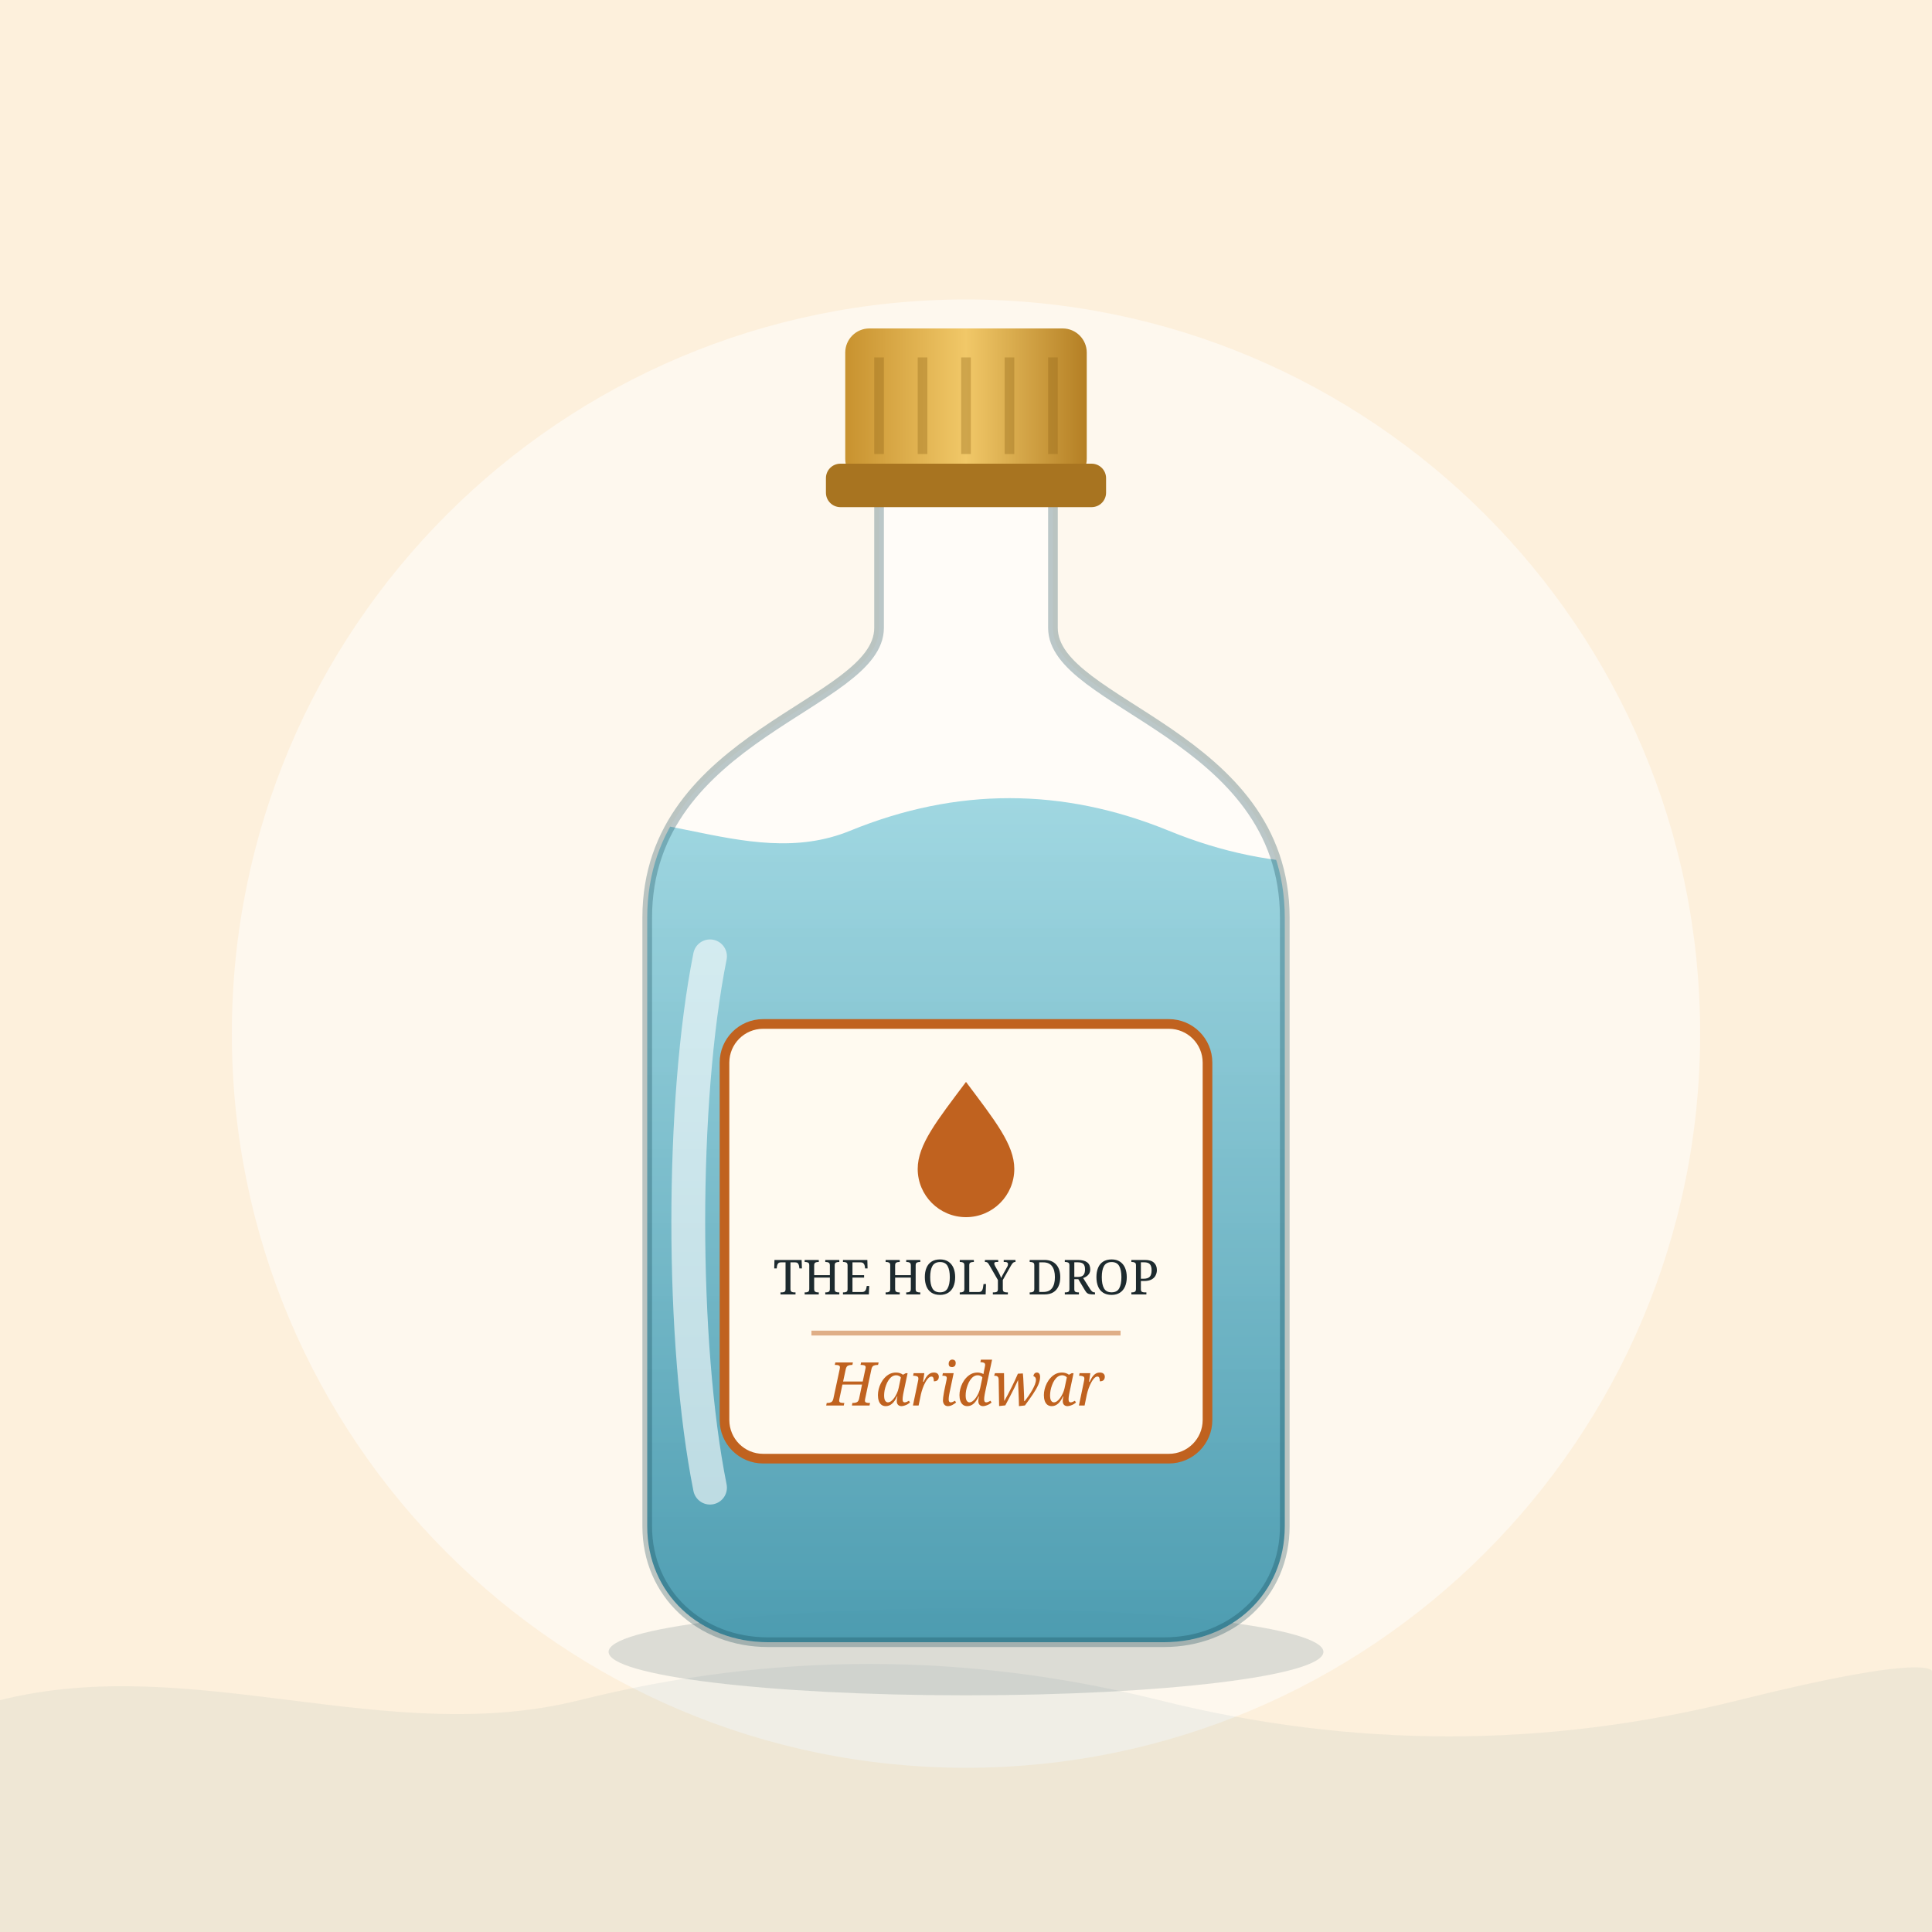
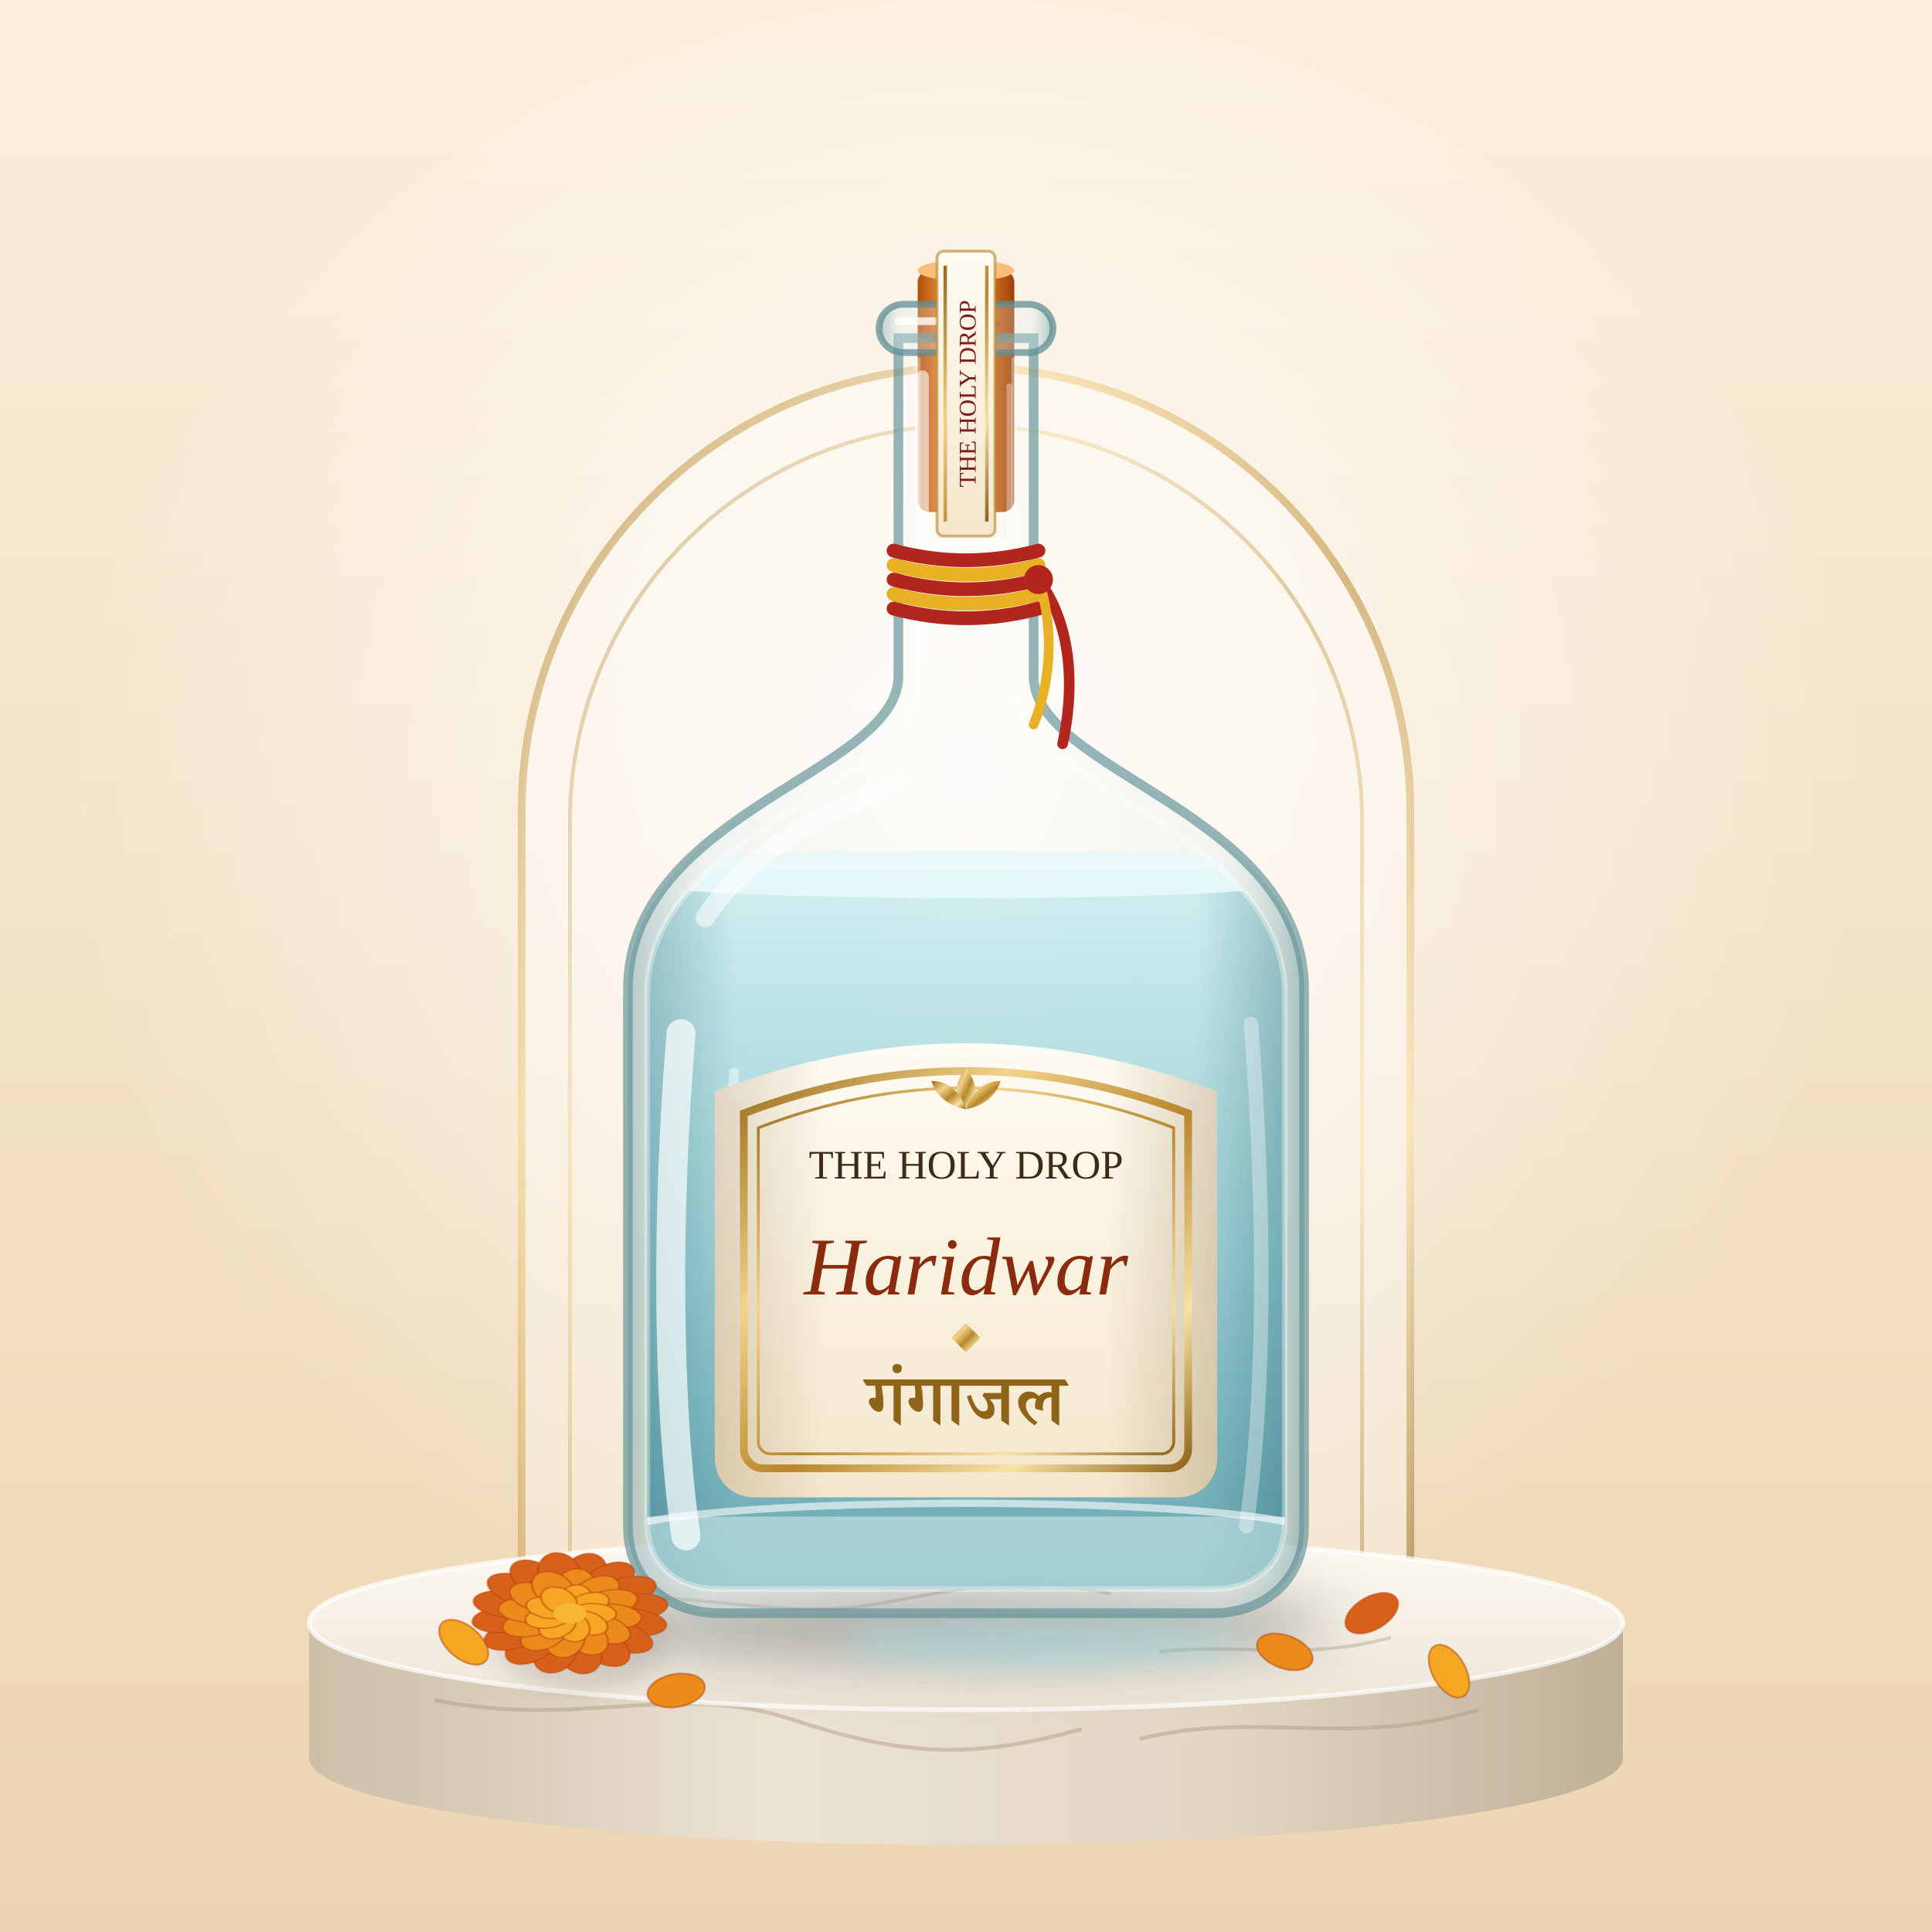
<svg xmlns="http://www.w3.org/2000/svg" viewBox="0 0 400 400" width="400" height="400" role="img" aria-label="Har Ki Pauri Gangajal bottle">
  <defs>
+     <linearGradient id="gold" x1="0" y1="0" x2="1" y2="1">
+       <stop offset="0" stop-color="#9a6b1a" />
+       <stop offset=".3" stop-color="#f3d38a" />
+       <stop offset=".55" stop-color="#b8862b" />
+       <stop offset=".8" stop-color="#f7e2a6" />
+       <stop offset="1" stop-color="#8f6418" />
+     </linearGradient>
+     <linearGradient id="glass" x1="0" y1="0" x2="1" y2="0">
+       <stop offset="0" stop-color="#7fa9ad" stop-opacity=".55" />
+       <stop offset=".12" stop-color="#d9eeee" stop-opacity=".35" />
+       <stop offset=".5" stop-color="#ffffff" stop-opacity=".12" />
+       <stop offset=".88" stop-color="#d9eeee" stop-opacity=".3" />
+       <stop offset="1" stop-color="#6f9ea3" stop-opacity=".6" />
+     </linearGradient>
    <linearGradient id="water" x1="0" y1="0" x2="0" y2="1">
-       <stop offset="0" stop-color="#8fd0dd" stop-opacity=".85" />
-       <stop offset="1" stop-color="#2f8aa3" stop-opacity=".9" />
-     </linearGradient>
-     <linearGradient id="cap" x1="0" y1="0" x2="1" y2="0">
-       <stop offset="0" stop-color="#c8922f" />
-       <stop offset=".5" stop-color="#f1c868" />
-       <stop offset="1" stop-color="#b47f24" />
-     </linearGradient>
-     <linearGradient id="copper" x1="0" y1="0" x2="1" y2="0">
-       <stop offset="0" stop-color="#9a4f25" />
-       <stop offset=".45" stop-color="#e09a5f" />
-       <stop offset=".7" stop-color="#c8743c" />
-       <stop offset="1" stop-color="#8a4420" />
-     </linearGradient>
-     <linearGradient id="wood" x1="0" y1="0" x2="0" y2="1">
-       <stop offset="0" stop-color="#c48d55" />
-       <stop offset="1" stop-color="#9a6a3a" />
-     </linearGradient>
-     <linearGradient id="kraft" x1="0" y1="0" x2="0" y2="1">
-       <stop offset="0" stop-color="#d4a46c" />
-       <stop offset="1" stop-color="#b9864f" />
-     </linearGradient>
-     <clipPath id="bottle-clip">
-       <path d="M182 96h36v34c0 16 48 22 48 60v126c0 14-11 24-25 24h-82c-14 0-25-10-25-24V190c0-38 48-44 48-60z" />
+       <stop offset="0" stop-color="#cdeef0" stop-opacity=".9" />
+       <stop offset=".5" stop-color="#8fcad3" stop-opacity=".85" />
+       <stop offset="1" stop-color="#4f97a6" stop-opacity=".9" />
+     </linearGradient>
+     <linearGradient id="waterEdge" x1="0" y1="0" x2="1" y2="0">
+       <stop offset="0" stop-color="#1f5d68" stop-opacity=".45" />
+       <stop offset=".2" stop-color="#1f5d68" stop-opacity="0" />
+       <stop offset=".8" stop-color="#1f5d68" stop-opacity="0" />
+       <stop offset="1" stop-color="#1f5d68" stop-opacity=".5" />
+     </linearGradient>
+     <linearGradient id="paper" x1="0" y1="0" x2="0" y2="1">
+       <stop offset="0" stop-color="#fffbf2" />
+       <stop offset="1" stop-color="#f4e7cd" />
+     </linearGradient>
+     <linearGradient id="labelShade" x1="0" y1="0" x2="1" y2="0">
+       <stop offset="0" stop-color="#7a5a28" stop-opacity=".22" />
+       <stop offset=".22" stop-color="#7a5a28" stop-opacity="0" />
+       <stop offset=".78" stop-color="#7a5a28" stop-opacity="0" />
+       <stop offset="1" stop-color="#7a5a28" stop-opacity=".25" />
+     </linearGradient>
+     <linearGradient id="marbleTop" x1="0" y1="0" x2="0" y2="1">
+       <stop offset="0" stop-color="#fdfaf4" />
+       <stop offset="1" stop-color="#eee5d6" />
+     </linearGradient>
+     <linearGradient id="marbleSide" x1="0" y1="0" x2="1" y2="0">
+       <stop offset="0" stop-color="#cdbfa8" />
+       <stop offset=".35" stop-color="#ece3d4" />
+       <stop offset=".7" stop-color="#e2d6c3" />
+       <stop offset="1" stop-color="#bfb098" />
+     </linearGradient>
+     <linearGradient id="cork" x1="0" y1="0" x2="1" y2="0">
+       <stop offset="0" stop-color="#b24f0c" />
+       <stop offset=".35" stop-color="#f6a24c" />
+       <stop offset=".65" stop-color="#e5842a" />
+       <stop offset="1" stop-color="#9e420a" />
+     </linearGradient>
+     <radialGradient id="glow" cx=".5" cy=".42" r=".5">
+       <stop offset="0" stop-color="#ffffff" stop-opacity=".85" />
+       <stop offset="1" stop-color="#ffffff" stop-opacity="0" />
+     </radialGradient>
+     <filter id="blur3" x="-20%" y="-50%" width="140%" height="200%">
+       <feGaussianBlur stdDeviation="3" />
+     </filter>
+     <filter id="blur6" x="-30%" y="-80%" width="160%" height="260%">
+       <feGaussianBlur stdDeviation="6" />
+     </filter>
+     <clipPath id="bottleInner">
+       <path d="M190 72V141C190 164 134 171 134 206V315C134 324 140 329 149 329H251C260 329 266 324 266 315V206C266 171 210 164 210 141V72Z" />
    </clipPath>
  </defs>
-   <rect width="400" height="400" fill="#fdf0dc" />
-   <circle cx="200" cy="214" r="152" fill="#ffffff" opacity=".5" />
-   <path d="M0 352c40-10 80 10 120 0s80-10 120 0 80 10 120 0 40-6 40-6V400H0z" fill="#0f5161" opacity=".06" />
+   <linearGradient id="bg" x1="0" y1="0" x2="0" y2="1">
+     <stop offset="0" stop-color="#fbefdc" />
+     <stop offset="1" stop-color="#ecd5b2" />
+   </linearGradient>
+   <rect width="400" height="400" fill="url(#bg)" />
+   <circle cx="200" cy="190" r="190" fill="url(#glow)" />
+   <path d="M108 336V168A92 92 0 0 1 292 168V336Z" fill="#ffffff" opacity=".32" />
+   <path d="M108 336V168A92 92 0 0 1 292 168V336" fill="none" stroke="url(#gold)" stroke-width="1.6" opacity=".55" />
+   <path d="M118 336V170A82 82 0 0 1 282 170V336" fill="none" stroke="url(#gold)" stroke-width=".8" opacity=".4" />
  <g>
-     <ellipse cx="200" cy="342" rx="74" ry="9" fill="#082e37" opacity=".14" />
-     <path d="M182 96h36v34c0 16 48 22 48 60v126c0 14-11 24-25 24h-82c-14 0-25-10-25-24V190c0-38 48-44 48-60z" fill="#ffffff" fill-opacity=".6" />
-     <g clip-path="url(#bottle-clip)">
-       <path d="M110 172c22-9 44 9 66 0s44-9 66 0 44 9 66 0V360H110z" fill="url(#water)" />
-     </g>
-     <path d="M182 96h36v34c0 16 48 22 48 60v126c0 14-11 24-25 24h-82c-14 0-25-10-25-24V190c0-38 48-44 48-60z" fill="none" stroke="#0b3f4c" stroke-opacity=".28" stroke-width="2" />
-     <rect x="175" y="68" width="50" height="32" rx="5" fill="url(#cap)" />
-     <rect x="171" y="96" width="58" height="9" rx="3" fill="#a87420" />
-     <path d="M182 74v20M191 74v20M200 74v20M209 74v20M218 74v20" stroke="#8f6418" stroke-opacity=".35" stroke-width="2" />
-     <path d="M147 198c-6 30-6 80 0 110" stroke="#ffffff" stroke-width="7" stroke-linecap="round" opacity=".6" fill="none" />
-     <rect x="150" y="212" width="100" height="90" rx="8" fill="#fffaf0" stroke="#c0621f" stroke-width="2" />
-     <path d="M200 224c-6 8-10 13-10 18a10 10 0 0 0 20 0c0-5-4-10-10-18z" fill="#c0621f" />
-     <text x="200" y="268" text-anchor="middle" font-family="Georgia, serif" font-size="10" textLength="80" lengthAdjust="spacingAndGlyphs" fill="#1d2a2e">THE HOLY DROP</text>
-     <line x1="168" y1="276" x2="232" y2="276" stroke="#c0621f" stroke-opacity=".5" />
-     <text x="200" y="291" text-anchor="middle" font-family="Georgia, serif" font-size="12.5" font-style="italic" fill="#c0621f">Haridwar</text>
+     <path d="M64 336V364A136 18 0 0 0 336 364V336Z" fill="url(#marbleSide)" />
+     <path d="M90 352c30 6 50-4 74 4s38 8 60 2M236 360c24-6 44 2 70-6" stroke="#a89880" stroke-width=".8" fill="none" opacity=".45" />
+     <ellipse cx="200" cy="336" rx="136" ry="18" fill="url(#marbleTop)" />
+     <path d="M120 332c22-4 40 4 62 0s30-6 48-2M240 342c16-2 30 2 48-3" stroke="#bcae97" stroke-width=".7" fill="none" opacity=".5" />
+     <ellipse cx="200" cy="336" rx="136" ry="18" fill="none" stroke="#ffffff" stroke-opacity=".7" stroke-width="1" />
  </g>
+   <g>
+     <ellipse cx="200" cy="336" rx="76" ry="8" fill="#1d2a2e" opacity=".35" filter="url(#blur6)" />
+     <ellipse cx="216" cy="340" rx="42" ry="5" fill="#9fe3ea" opacity=".45" filter="url(#blur3)" />
+     <rect x="190" y="56" width="20" height="50" rx="2.4" fill="url(#cork)" />
+     <g fill="#8a3506" opacity=".3">
+       <circle cx="205.9" cy="93.6" r="0.6" />
+       <circle cx="195.9" cy="82.0" r="0.6" />
+       <circle cx="204.8" cy="72.3" r="0.6" />
+       <circle cx="201.4" cy="100.7" r="0.6" />
+       <circle cx="196.3" cy="93.5" r="0.7" />
+       <circle cx="195.8" cy="100.8" r="0.9" />
+       <circle cx="205.3" cy="100.4" r="0.5" />
+       <circle cx="203.9" cy="100.2" r="0.7" />
+       <circle cx="199.5" cy="62.7" r="0.6" />
+       <circle cx="201.9" cy="100.9" r="0.9" />
+       <circle cx="199.6" cy="98.7" r="0.5" />
+       <circle cx="205.2" cy="83.8" r="0.4" />
+       <circle cx="203.7" cy="76.7" r="0.8" />
+       <circle cx="202.9" cy="58.1" r="0.6" />
+       <circle cx="206.2" cy="69.5" r="0.5" />
+       <circle cx="206.3" cy="67.0" r="0.7" />
+       <circle cx="195.6" cy="103.5" r="0.8" />
+       <circle cx="199.1" cy="61.8" r="0.5" />
+       <circle cx="200.1" cy="101.8" r="0.4" />
+       <circle cx="200.9" cy="91.2" r="0.7" />
+       <circle cx="205.3" cy="83.4" r="0.9" />
+       <circle cx="201.8" cy="85.6" r="0.6" />
+       <circle cx="201.6" cy="76.1" r="0.7" />
+       <circle cx="196.4" cy="66.9" r="0.5" />
+       <circle cx="201.9" cy="88.9" r="0.6" />
+     </g>
+     <ellipse cx="200.0" cy="56" rx="10.0" ry="2.2" fill="#f9bf7a" />
+     <path d="M186 70V140C186 160 130 168 130 205V316C130 327 138 334 149 334H251C262 334 270 327 270 316V205C270 168 214 160 214 140V70Z" fill="url(#glass)" />
+     <g clip-path="url(#bottleInner)">
+       <rect x="120" y="180" width="160" height="160" fill="url(#water)" />
+       <rect x="120" y="180" width="160" height="160" fill="url(#waterEdge)" />
+       <ellipse cx="200" cy="181" rx="80" ry="5" fill="#e9f8f9" opacity=".9" />
+       <rect x="120" y="314" width="160" height="20" fill="#d4eeee" opacity=".55" />
+       <path d="M134 315C160 310 240 310 266 315" stroke="#ffffff" stroke-width="1.5" fill="none" opacity=".6" />
+     </g>
+     <path d="M186 70V140C186 160 130 168 130 205V316C130 327 138 334 149 334H251C262 334 270 327 270 316V205C270 168 214 160 214 140V70Z" fill="none" stroke="#5f8f95" stroke-opacity=".65" stroke-width="2" />
+     <path d="M190 74V141C190 164 134 171 134 206V315C134 324 140 329 149 329H251C260 329 266 324 266 315V206C266 171 210 164 210 141V74" fill="none" stroke="#ffffff" stroke-opacity=".35" stroke-width="1.2" />
+     <path d="M141 214C138 250 138 290 142 318" stroke="#ffffff" stroke-width="6" stroke-linecap="round" opacity=".7" fill="none" />
+     <path d="M152 222C150 250 150 280 152 300" stroke="#ffffff" stroke-width="2" stroke-linecap="round" opacity=".45" fill="none" />
+     <path d="M259 212C262 250 262 290 258 316" stroke="#ffffff" stroke-width="3" stroke-linecap="round" opacity=".35" fill="none" />
+     <path d="M146 190C156 175 172 168 186 162" stroke="#ffffff" stroke-width="4" stroke-linecap="round" opacity=".55" fill="none" />
+     <path d="M191 78V136" stroke="#ffffff" stroke-width="2.6" stroke-linecap="round" opacity=".6" />
+     <path d="M209 80V132" stroke="#ffffff" stroke-width="1.2" stroke-linecap="round" opacity=".35" />
+     <rect x="182" y="63" width="36" height="10" rx="5" fill="url(#glass)" stroke="#5f8f95" stroke-opacity=".75" stroke-width="1.4" />
+     <path d="M186 66.5H197" stroke="#ffffff" stroke-width="1.6" stroke-linecap="round" opacity=".8" />
+     <rect x="194.0" y="52" width="12" height="59" rx="1.4" fill="url(#paper)" stroke="#b8862b" stroke-opacity=".6" stroke-width="0.60" />
+     <path d="M195.7 55.0V108.0M204.3 55.0V108.0" stroke="url(#gold)" stroke-width="0.72" />
+     <text transform="translate(202.0 81.5) rotate(-90)" text-anchor="middle" font-family="Georgia, 'Times New Roman', serif" font-size="5.0" textLength="46" lengthAdjust="spacing" fill="#7f1d1d">THE HOLY DROP</text>
+     <path d="M185 114Q200.0 118 215 114" stroke="#b3261e" stroke-width="2.85" fill="none" stroke-linecap="round" />
+     <path d="M185 117Q200.0 121 215 117" stroke="#e8b024" stroke-width="2.85" fill="none" stroke-linecap="round" />
+     <path d="M185 120Q200.0 124 215 120" stroke="#b3261e" stroke-width="2.85" fill="none" stroke-linecap="round" />
+     <path d="M185 123Q200.0 127 215 123" stroke="#e8b024" stroke-width="2.85" fill="none" stroke-linecap="round" />
+     <path d="M185 126Q200.0 130 215 126" stroke="#b3261e" stroke-width="2.85" fill="none" stroke-linecap="round" />
+     <path d="M215 120.0c6 8 8 20 5 34" stroke="#b3261e" stroke-width="2.2" fill="none" stroke-linecap="round" />
+     <path d="M215 120.0c3 9 3 20-1 30" stroke="#e8b024" stroke-width="2" fill="none" stroke-linecap="round" />
+     <circle cx="215" cy="120.0" r="3" fill="#b3261e" />
+     <path d="M148 226Q200 206 252 226V302A8 8 0 0 1 244 310H156A8 8 0 0 1 148 302Z" fill="url(#paper)" />
+     <path d="M148 226Q200 206 252 226V302A8 8 0 0 1 244 310H156A8 8 0 0 1 148 302Z" fill="url(#labelShade)" />
+     <path d="M154 230.5Q200 213 246 230.5V300A4 4 0 0 1 242 304H158A4 4 0 0 1 154 300Z" fill="none" stroke="url(#gold)" stroke-width="1.6" />
+     <path d="M157 233.5Q200 217 243 233.5V298.5A2.5 2.5 0 0 1 240.5 301H159.5A2.5 2.5 0 0 1 157 298.5Z" fill="none" stroke="url(#gold)" stroke-width=".6" />
+     <g transform="translate(200 229) scale(0.65)" fill="url(#gold)">
+       <path d="M0-12c-4 5-4 10 0 13c4-3 4-8 0-13z" />
+       <path d="M0 1c-6-1-10-5-11-9c5 0 9 3 11 9z" />
+       <path d="M0 1c6-1 10-5 11-9c-5 0-9 3-11 9z" />
+       <path d="M-14 2h28" stroke="url(#gold)" stroke-width="1" fill="none" />
+     </g>
+     <text x="200" y="244" text-anchor="middle" font-family="Georgia, 'Times New Roman', serif" font-size="8.4" textLength="84" lengthAdjust="spacing" fill="#3d2b1a">THE HOLY DROP</text>
+     <path d="M180 249H220" stroke="url(#gold)" stroke-width=".6" />
+     <text x="200" y="268" text-anchor="middle" font-family="Georgia, 'Times New Roman', serif" font-size="17" font-style="italic" fill="#8a2b0e">Haridwar</text>
+     <path d="M164 277H193M207 277H236" stroke="url(#gold)" stroke-width=".9" />
+     <path d="M200 274l3 3-3 3-3-3z" fill="url(#gold)" />
+     <path d="M182.0 292.3Q181.6 292.3 181.2 292.1Q180.9 291.9 180.6 291.6Q180.3 291.2 180.1 290.9Q179.9 290.5 179.9 290.2Q179.9 289.8 180.1 289.6Q180.3 289.4 180.7 289.4Q180.9 289.4 181.0 289.4Q181.1 289.4 181.2 289.5Q181.3 289.3 181.3 289.1Q181.3 288.8 181.3 288.6Q181.3 288.3 181.3 288.0Q181.3 287.7 181.2 287.3Q181.2 287.0 181.2 286.6L182.5 286.3Q182.5 286.6 182.6 287.3Q182.7 288.0 182.8 288.9Q182.9 289.8 182.9 290.7Q182.9 291.5 182.7 291.9Q182.4 292.3 182.0 292.3ZM186.4 295.1 185.0 294.1V286.4H186.5V295.1ZM179.4 286.9 178.7 285.8V285.6H187.7L188.5 286.7V286.9ZM185.7 284.3Q184.8 284.3 184.8 283.3Q184.8 282.8 185.1 282.6Q185.3 282.4 185.7 282.4Q186.2 282.4 186.4 282.6Q186.7 282.8 186.7 283.3Q186.7 284.3 185.7 284.3ZM190.2 292.3Q189.8 292.3 189.5 292.1Q189.1 291.9 188.8 291.6Q188.5 291.2 188.3 290.9Q188.1 290.5 188.1 290.2Q188.1 289.8 188.3 289.6Q188.5 289.4 188.9 289.4Q189.1 289.4 189.2 289.4Q189.3 289.4 189.4 289.5Q189.5 289.3 189.5 289.1Q189.5 288.8 189.5 288.6Q189.5 288.3 189.5 288.0Q189.5 287.7 189.4 287.3Q189.4 287.0 189.4 286.6L190.7 286.3Q190.7 286.6 190.8 287.3Q191.0 288.0 191.0 288.9Q191.1 289.8 191.1 290.7Q191.1 291.5 190.9 291.9Q190.6 292.3 190.2 292.3ZM194.6 295.1 193.2 294.1V286.4H194.7V295.1ZM187.6 286.9 186.9 285.8V285.6H195.9L196.7 286.7V286.9ZM198.4 295.1 197.0 294.1V286.4H198.6V295.1ZM195.8 286.9 195.1 285.8V285.6H199.8L200.5 286.7V286.9ZM204.1 293.8Q203.5 293.8 202.9 293.4Q202.3 293.1 201.8 292.5Q201.3 291.9 200.9 291.0Q200.5 290.2 200.2 289.1L201.0 288.8Q201.4 290.0 201.8 290.8Q202.2 291.5 202.7 291.9Q203.1 292.2 203.6 292.2Q204.0 292.2 204.3 292.0Q204.5 291.7 204.5 291.3Q204.5 290.6 204.2 290.0Q203.9 289.4 203.4 289.0L203.7 288.4H207.9V289.7H205.9Q205.6 289.7 205.4 289.7Q205.1 289.7 204.9 289.7Q205.4 290.2 205.7 290.7Q205.9 291.3 205.9 291.9Q205.9 292.8 205.4 293.3Q205.0 293.8 204.1 293.8ZM208.8 295.1 207.3 294.1V286.4H208.9V295.1ZM199.7 286.9 199.0 285.8V285.6H210.1L210.9 286.7V286.9ZM214.2 295.1Q213.6 294.7 213.0 294.2Q212.4 293.6 211.9 293.0Q211.4 292.4 211.1 291.7Q210.8 291.0 210.8 290.3Q210.8 289.6 211.1 289.1Q211.4 288.7 211.9 288.4Q212.4 288.1 213.0 288.1Q213.7 288.1 214.3 288.4Q214.9 288.8 215.4 289.3L215.0 290.0Q214.7 289.7 214.4 289.6Q214.2 289.5 213.8 289.5Q213.2 289.5 212.8 289.9Q212.4 290.3 212.4 291.0Q212.4 292.0 213.1 292.9Q213.7 293.7 214.8 294.5ZM216.0 292.1 214.4 291.7Q214.3 291.5 214.3 291.3Q214.3 291.2 214.3 291.0Q214.3 290.1 214.7 289.5Q215.1 288.9 215.7 288.6Q216.3 288.2 217.1 288.2Q217.4 288.2 217.6 288.3Q217.9 288.3 218.0 288.4V289.3Q217.9 289.3 217.8 289.3Q217.7 289.3 217.6 289.3Q216.8 289.3 216.3 289.8Q215.9 290.4 215.9 291.3Q215.9 291.5 215.9 291.7Q215.9 291.9 216.0 292.1ZM219.1 295.1 217.7 294.1V286.4H219.3V295.1ZM210.0 286.9 209.3 285.8V285.6H220.5L221.2 286.7V286.9Z" fill="#8f6418" />
+   </g>
+   <g transform="translate(118 334) scale(1 0.62)">
+     <circle r="17.9" fill="#000" opacity=".12" transform="translate(2 8.5)" filter="url(#blur3)" />
+     <g stroke="#b5470f" stroke-width=".5" stroke-opacity=".5">
+       <g fill="#d9601a">
+         <ellipse cy="-13.3" rx="4.4" ry="7.1" transform="rotate(13)" />
+         <ellipse cy="-13.3" rx="4.4" ry="7.1" transform="rotate(36)" />
+         <ellipse cy="-13.3" rx="4.4" ry="7.1" transform="rotate(58)" />
+         <ellipse cy="-13.3" rx="4.4" ry="7.1" transform="rotate(81)" />
+         <ellipse cy="-13.3" rx="4.4" ry="7.1" transform="rotate(103)" />
+         <ellipse cy="-13.3" rx="4.4" ry="7.1" transform="rotate(126)" />
+         <ellipse cy="-13.3" rx="4.4" ry="7.1" transform="rotate(148)" />
+         <ellipse cy="-13.3" rx="4.4" ry="7.1" transform="rotate(171)" />
+         <ellipse cy="-13.3" rx="4.4" ry="7.1" transform="rotate(193)" />
+         <ellipse cy="-13.3" rx="4.4" ry="7.1" transform="rotate(216)" />
+         <ellipse cy="-13.3" rx="4.4" ry="7.1" transform="rotate(238)" />
+         <ellipse cy="-13.3" rx="4.4" ry="7.1" transform="rotate(261)" />
+         <ellipse cy="-13.3" rx="4.4" ry="7.1" transform="rotate(283)" />
+         <ellipse cy="-13.3" rx="4.4" ry="7.1" transform="rotate(306)" />
+         <ellipse cy="-13.3" rx="4.4" ry="7.1" transform="rotate(328)" />
+         <ellipse cy="-13.3" rx="4.4" ry="7.1" transform="rotate(351)" />
+       </g>
+       <g fill="#ec8a1c">
+         <ellipse cy="-8.8" rx="4.1" ry="6.1" transform="rotate(7)" />
+         <ellipse cy="-8.8" rx="4.1" ry="6.1" transform="rotate(37)" />
+         <ellipse cy="-8.8" rx="4.1" ry="6.1" transform="rotate(67)" />
+         <ellipse cy="-8.8" rx="4.1" ry="6.1" transform="rotate(97)" />
+         <ellipse cy="-8.8" rx="4.1" ry="6.1" transform="rotate(127)" />
+         <ellipse cy="-8.8" rx="4.1" ry="6.1" transform="rotate(157)" />
+         <ellipse cy="-8.8" rx="4.1" ry="6.1" transform="rotate(187)" />
+         <ellipse cy="-8.8" rx="4.1" ry="6.1" transform="rotate(217)" />
+         <ellipse cy="-8.8" rx="4.1" ry="6.1" transform="rotate(247)" />
+         <ellipse cy="-8.8" rx="4.1" ry="6.1" transform="rotate(277)" />
+         <ellipse cy="-8.8" rx="4.1" ry="6.1" transform="rotate(307)" />
+         <ellipse cy="-8.8" rx="4.1" ry="6.1" transform="rotate(337)" />
+       </g>
+       <g fill="#f6a623">
+         <ellipse cy="-4.8" rx="3.4" ry="4.8" transform="rotate(12)" />
+         <ellipse cy="-4.8" rx="3.4" ry="4.8" transform="rotate(52)" />
+         <ellipse cy="-4.8" rx="3.4" ry="4.8" transform="rotate(92)" />
+         <ellipse cy="-4.8" rx="3.4" ry="4.8" transform="rotate(132)" />
+         <ellipse cy="-4.8" rx="3.4" ry="4.8" transform="rotate(172)" />
+         <ellipse cy="-4.8" rx="3.4" ry="4.8" transform="rotate(212)" />
+         <ellipse cy="-4.8" rx="3.4" ry="4.8" transform="rotate(252)" />
+         <ellipse cy="-4.8" rx="3.4" ry="4.8" transform="rotate(292)" />
+         <ellipse cy="-4.8" rx="3.4" ry="4.8" transform="rotate(332)" />
+       </g>
+     </g>
+     <circle r="3.4" fill="#f7b733" />
+   </g>
+   <ellipse cx="266" cy="342" rx="6" ry="3.4" fill="#ec8a1c" stroke="#b5470f" stroke-width=".4" stroke-opacity=".5" transform="rotate(20 266 342)" />
+   <ellipse cx="284" cy="334" rx="6" ry="3.4" fill="#d9601a" stroke="#b5470f" stroke-width=".4" stroke-opacity=".5" transform="rotate(-30 284 334)" />
+   <ellipse cx="300" cy="346" rx="6" ry="3.4" fill="#f6a623" stroke="#b5470f" stroke-width=".4" stroke-opacity=".5" transform="rotate(60 300 346)" />
+   <ellipse cx="140" cy="350" rx="6" ry="3.4" fill="#ec8a1c" stroke="#b5470f" stroke-width=".4" stroke-opacity=".5" transform="rotate(-10 140 350)" />
+   <ellipse cx="96" cy="340" rx="6" ry="3.4" fill="#f6a623" stroke="#b5470f" stroke-width=".4" stroke-opacity=".5" transform="rotate(40 96 340)" />
</svg>
